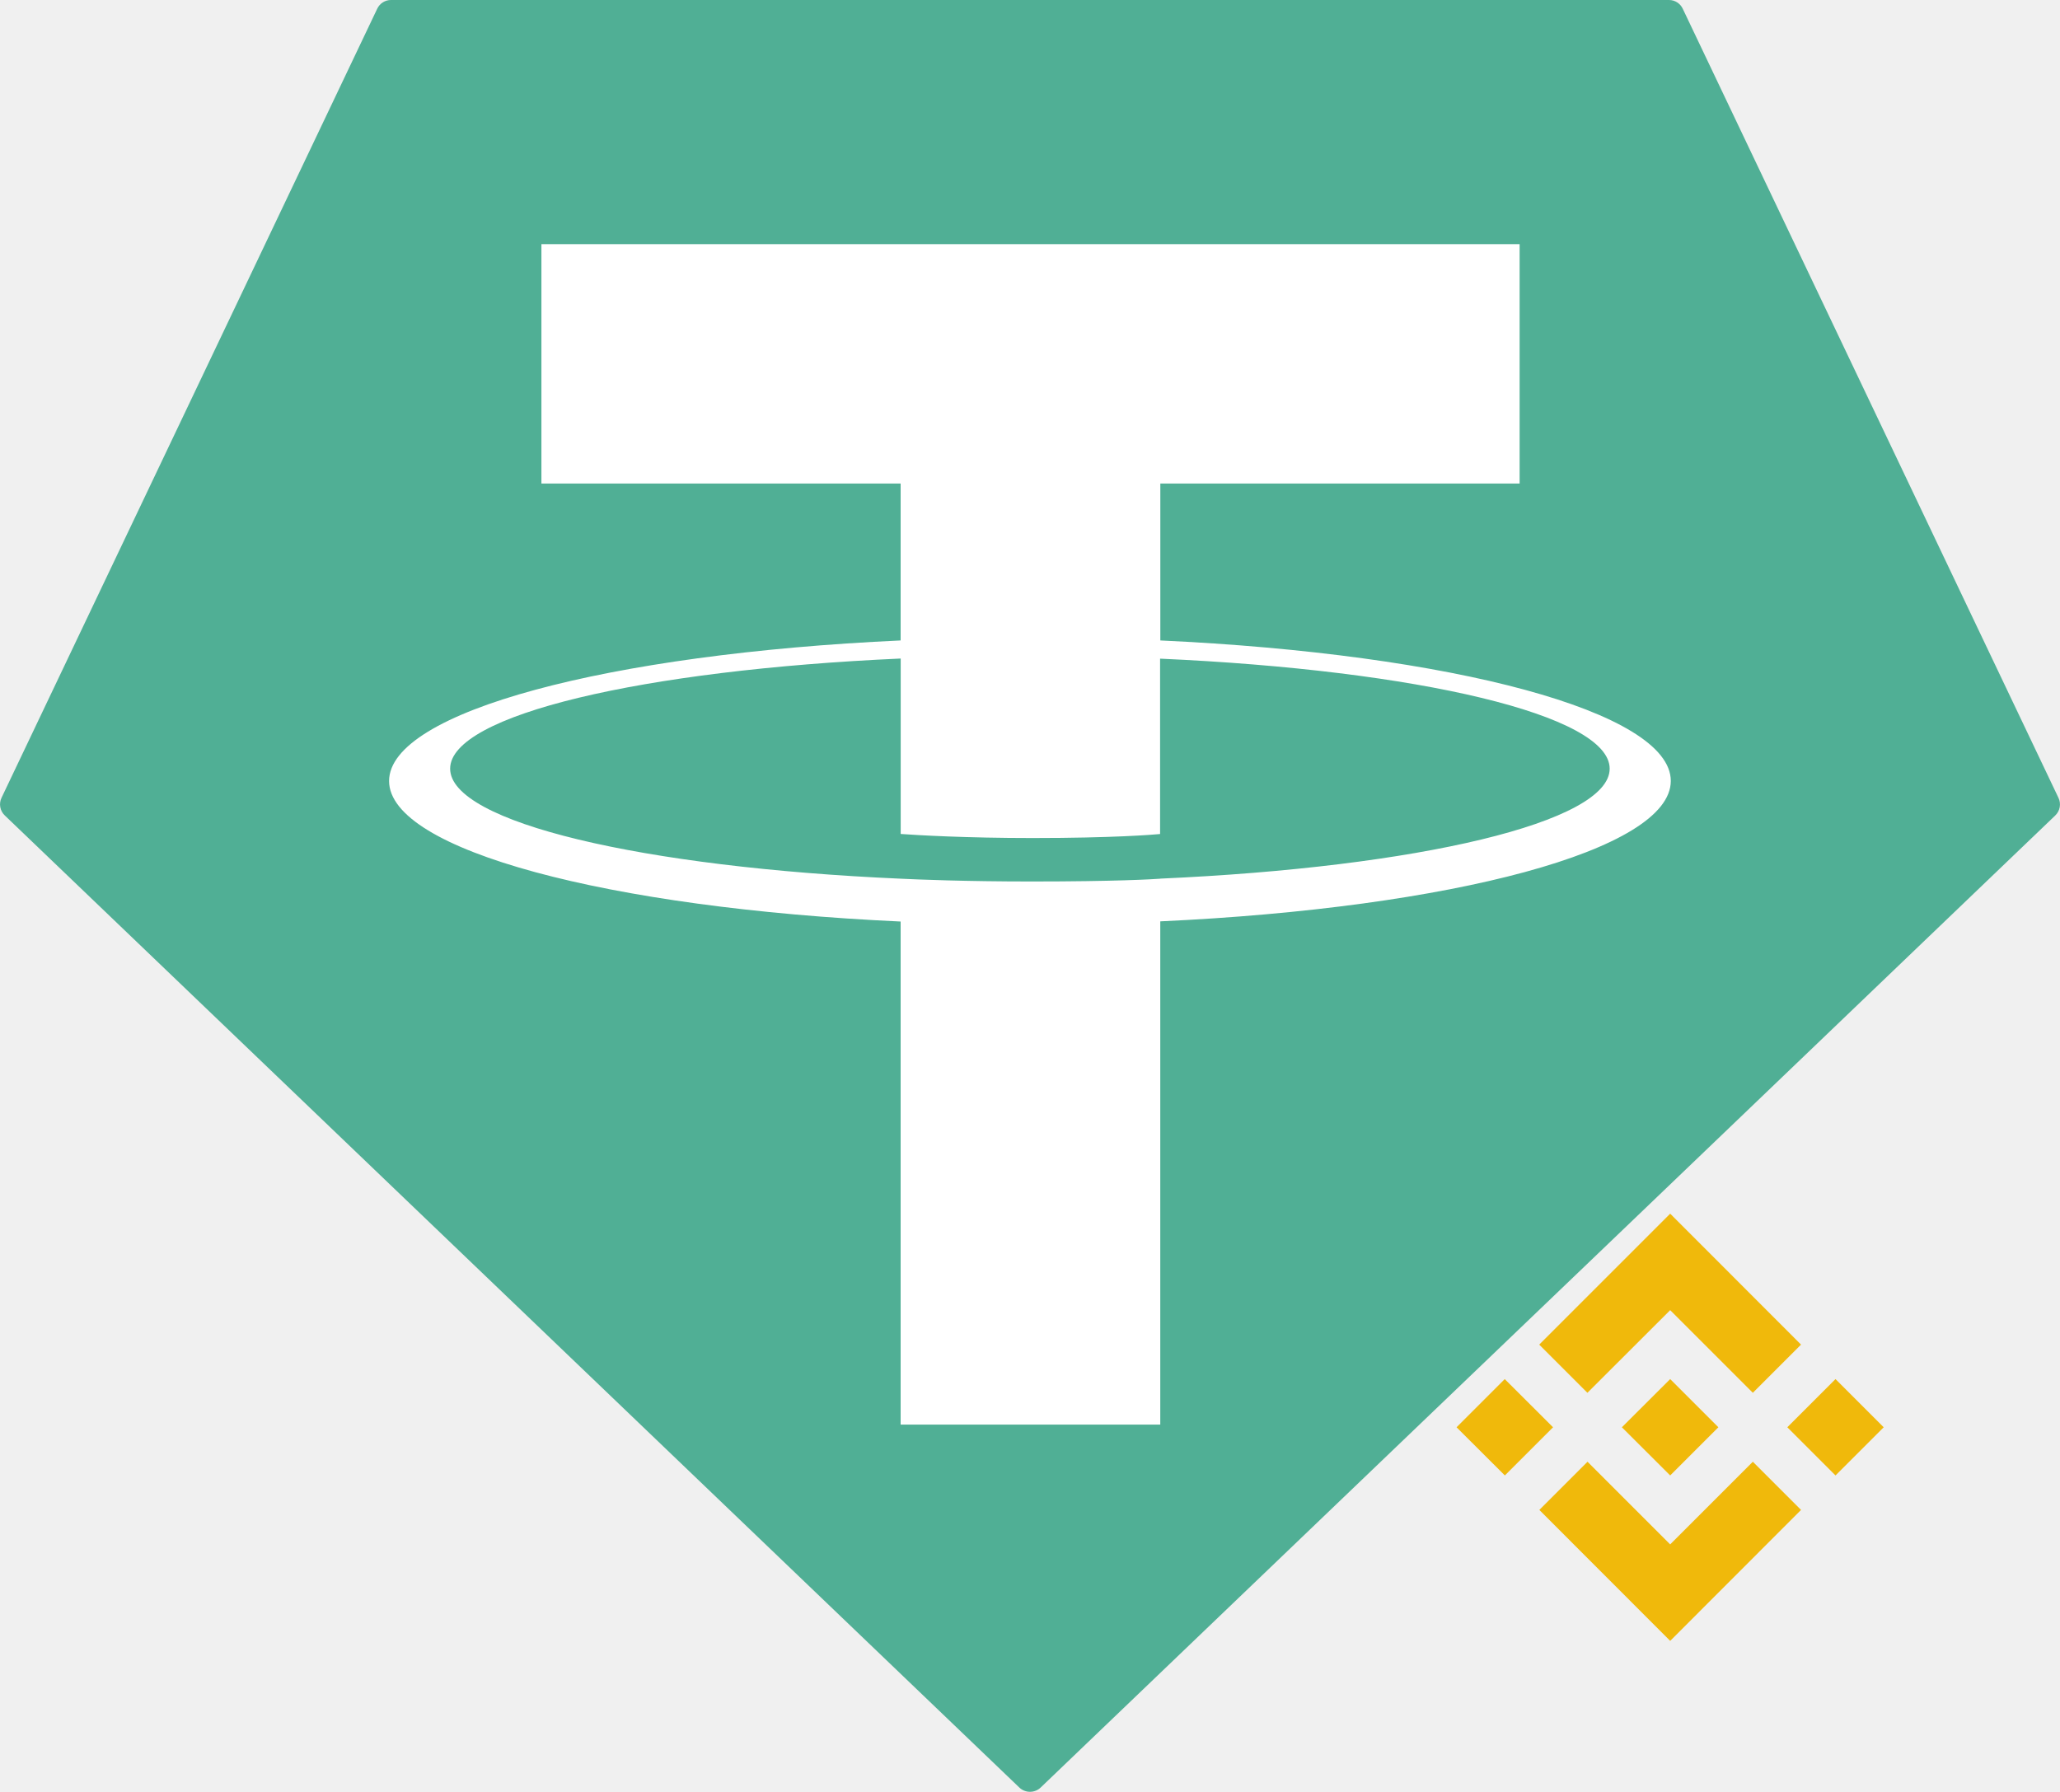
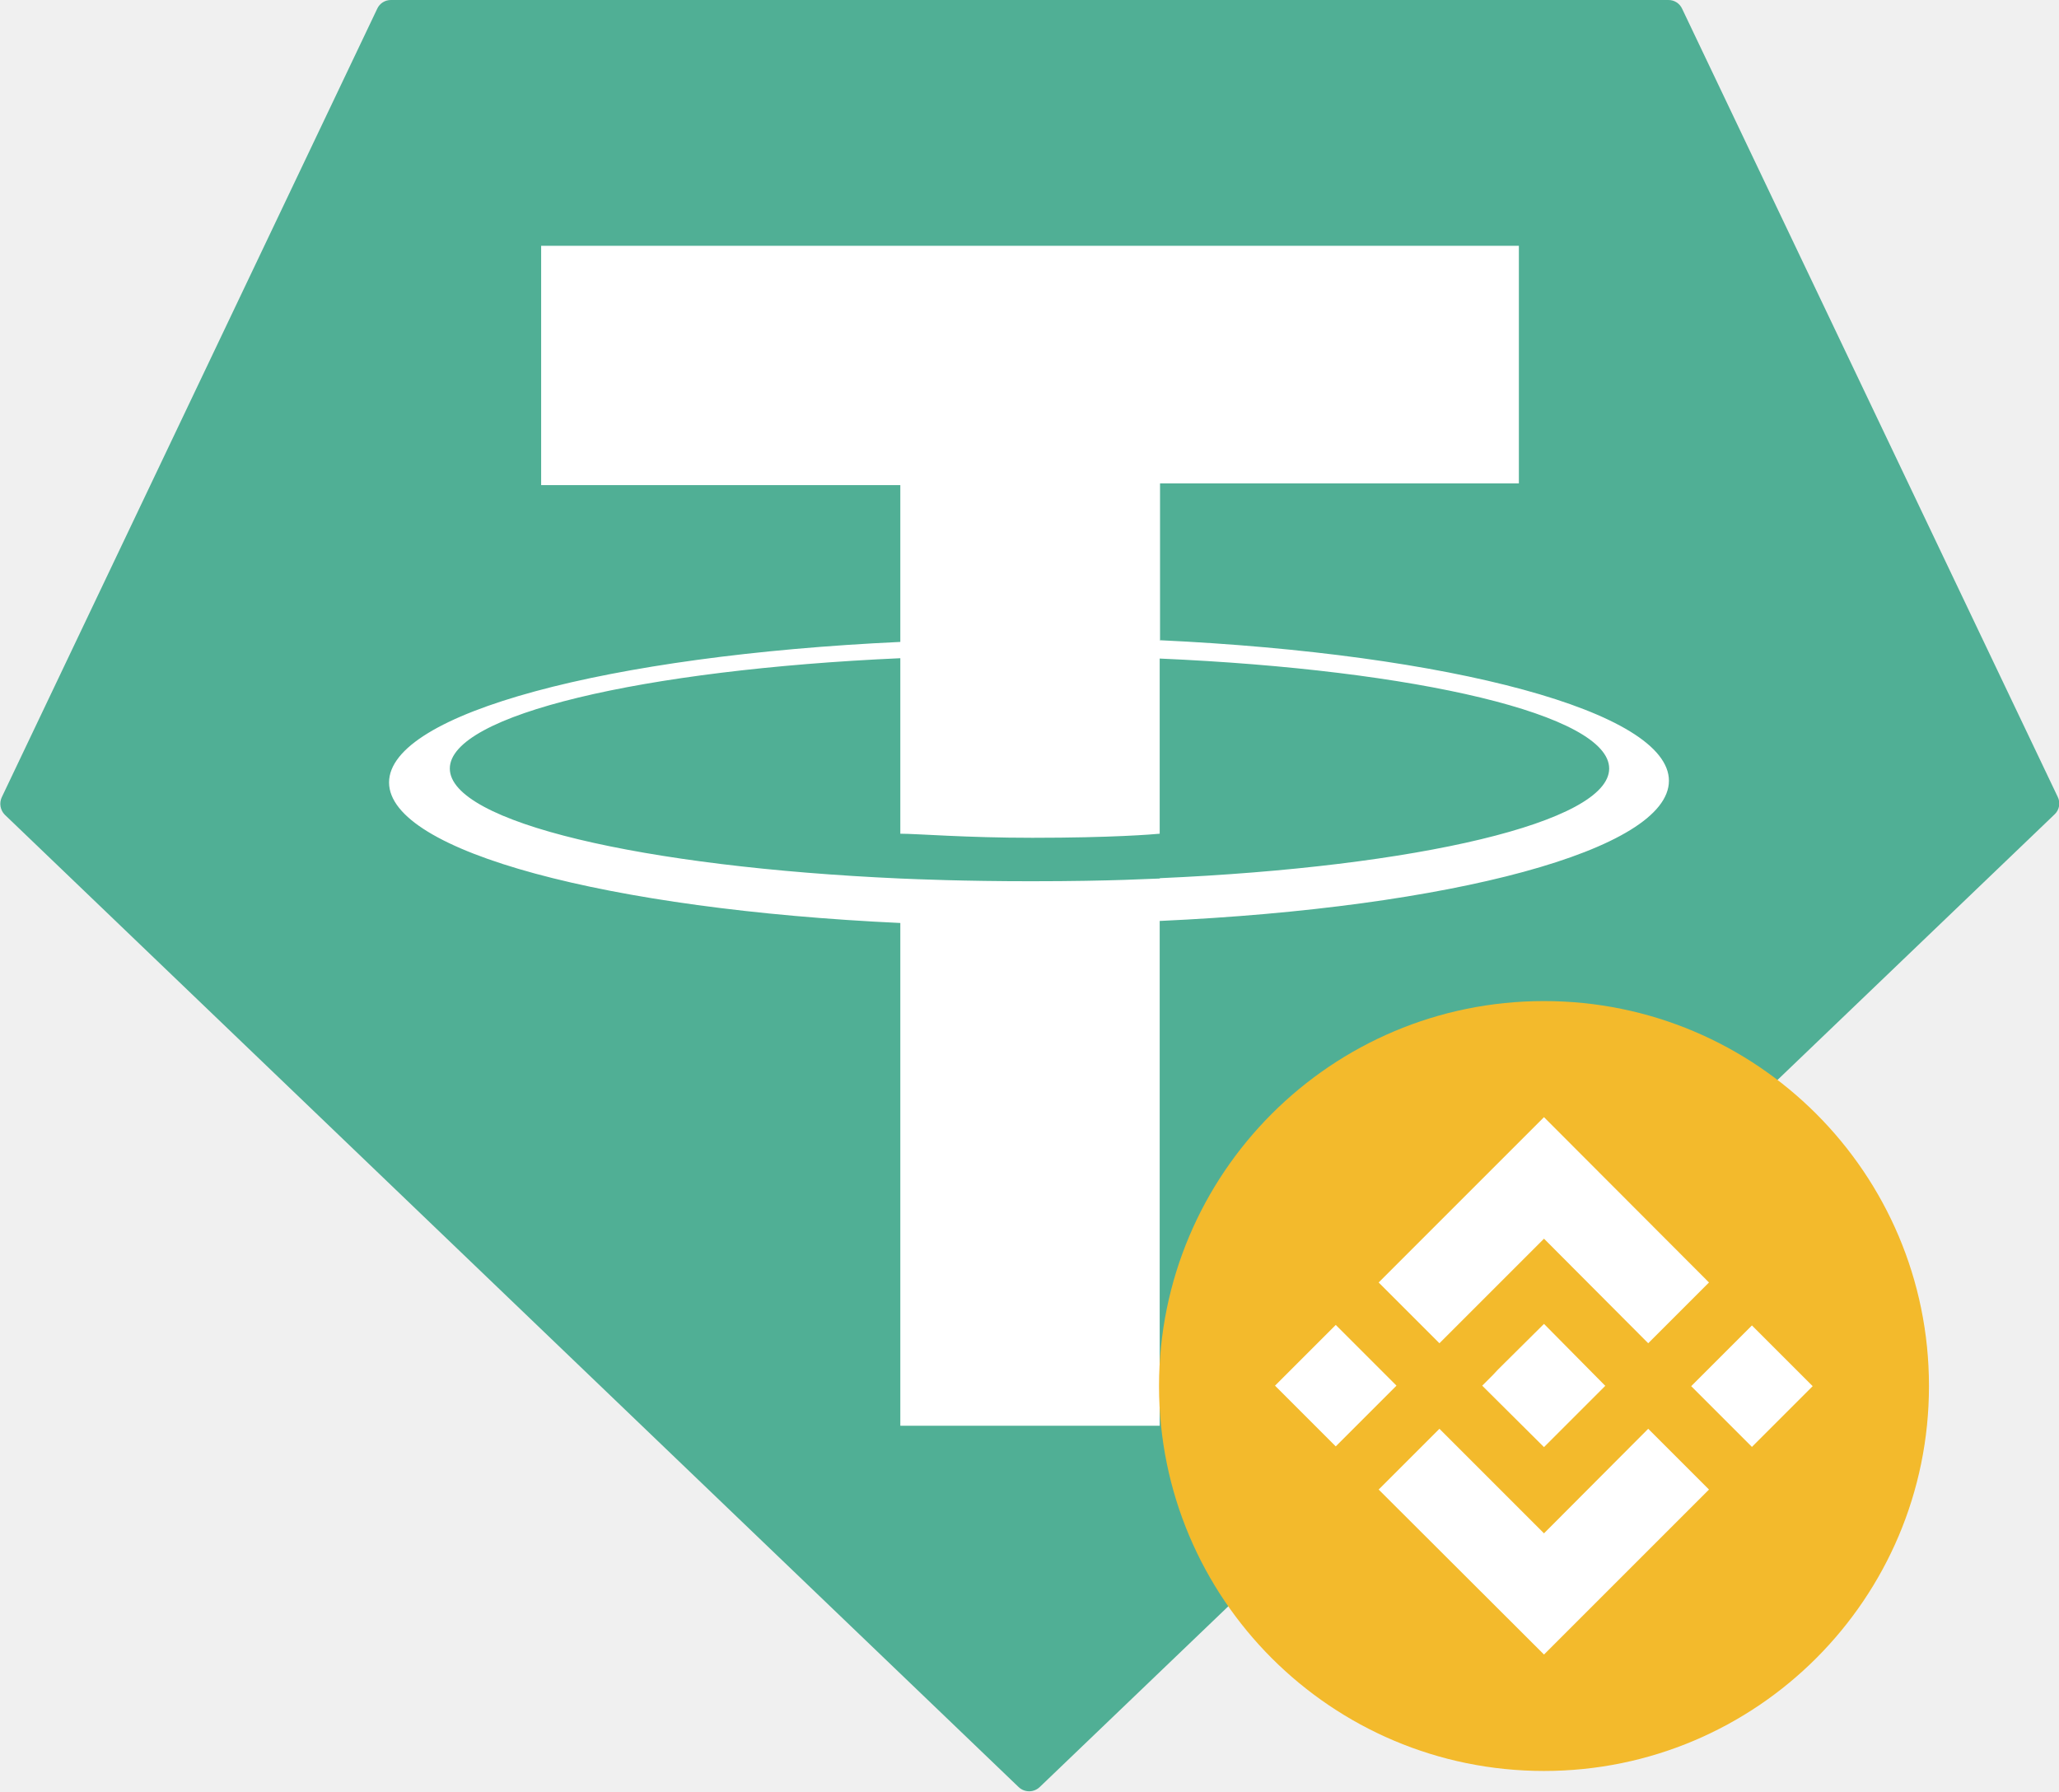
- <svg xmlns="http://www.w3.org/2000/svg" id="Layer_1" data-name="Layer 1" viewBox="0 0 339.43 295.27">
-   <style>
-     .tether-green{fill:#50af95;fill-rule:evenodd}
-     .tether-white{fill:#fff;fill-rule:evenodd}
-     .bnb-yellow{fill:#f0b90b} /* Стиль для логотипа BNB */
-   </style>
-   <path class="tether-green" d="M62.15,1.45l-61.89,130a2.52,2.52,0,0,0,.54,2.94L167.95,294.56a2.55,2.55,0,0,0,3.53,0L338.63,134.4a2.52,2.52,0,0,0,.54-2.94l-61.89-130A2.5,2.5,0,0,0,275,0H64.45a2.5,2.5,0,0,0-2.3,1.45h0Z" />
-   <path class="tether-white" d="M191.19,144.8v0c-1.2.09-7.4,0.46-21.23,0.46-11,0-18.81-.33-21.55-0.46v0c-42.51-1.87-74.24-9.27-74.24-18.13s31.73-16.25,74.24-18.15v28.91c2.78,0.2,10.74.67,21.74,0.67,13.2,0,19.81-.55,21-0.66v-28.9c42.42,1.89,74.08,9.29,74.08,18.13s-31.65,16.24-74.08,18.12h0Zm0-39.25V79.68h59.2V40.23H89.21V79.68H148.4v25.86c-48.11,2.21-84.29,11.74-84.29,23.16s36.18,20.94,84.29,23.16v82.9h42.78V151.83c48-2.21,84.12-11.73,84.12-23.14s-36.09-20.93-84.12-23.15h0Zm0,0h0Z" />
-   <g transform="translate(240, 200) scale(0.2)">
-     <path class="bnb-yellow" d="M79.5 176l-39.7 39.7L0 176l39.7-39.7zM176 79.5l68.1 68.1 39.7-39.7L176 0 68.1 107.9l39.7 39.7zm136.2 56.8L272.5 176l39.7 39.7 39.7-39.7zM176 272.5l-68.1-68.1-39.7 39.7L176 352l107.8-107.9-39.7-39.7zm0-56.8l39.7-39.7-39.7-39.7-39.8 39.7z" />
+ <svg xmlns="http://www.w3.org/2000/svg" id="Слой_1" data-name="Слой 1" viewBox="0 0 60.65 52.77">
+   <defs>
+     <style>.cls-1{fill:#50af95;}.cls-1,.cls-2{fill-rule:evenodd;}.cls-2,.cls-4{fill:#fff;}.cls-3{fill:#f3ba2c;}</style>
+   </defs>
+   <path class="cls-1" d="M11.11.26.05,23.49A.46.46,0,0,0,.14,24L30,52.64a.45.45,0,0,0,.63,0L60.51,24a.44.44,0,0,0,.1-.53L49.55.26A.44.44,0,0,0,49.14,0H11.52a.44.44,0,0,0-.41.26Z" />
+   <path class="cls-2" d="M34.17,25.88c-.22,0-1.33.08-3.8.08-2,0-3.36-.06-3.85-.08-7.6-.34-13.27-1.66-13.27-3.24s5.67-2.91,13.27-3.25v5.17c.5,0,1.92.12,3.89.12,2.35,0,3.54-.1,3.75-.12V19.4c7.58.33,13.24,1.66,13.24,3.24s-5.66,2.9-13.24,3.23Zm0-7V14.24H44.74v-7H15.94v7.05H26.52v4.62c-8.6.4-15.06,2.1-15.06,4.14s6.46,3.74,15.06,4.14V42h7.64V27.13c8.58-.39,15-2.09,15-4.13s-6.45-3.74-15-4.14Z" />
+   <g id="Logo">
+     <circle id="Ellipse" class="cls-3" cx="45.48" cy="40.83" r="11.34" />
+     <g id="Triangles">
+       <polygon class="cls-4" points="50.34 43.88 50.34 43.88 45.48 48.74 40.61 43.88 40.61 43.88 42.4 42.09 42.4 42.09 45.48 45.17 48.55 42.09 50.34 43.88" />
+       <polygon class="cls-4" points="50.34 37.78 48.55 39.57 45.48 36.49 42.4 39.57 40.61 37.78 45.48 32.91 50.34 37.78" />
+     </g>
+     <g id="Rectangles">
+       <rect class="cls-4" x="50.34" y="39.57" width="2.53" height="2.53" transform="translate(-13.76 48.45) rotate(-45)" />
+       <rect class="cls-4" x="38.09" y="39.56" width="2.53" height="2.53" transform="translate(-17.35 39.78) rotate(-45)" />
+       <path class="cls-4" d="M47.29,40.83h0L45.48,39l-1.35,1.34h0l-.15.16-.32.32h0l1.82,1.81,1.81-1.81h0" />
+     </g>
  </g>
</svg>
